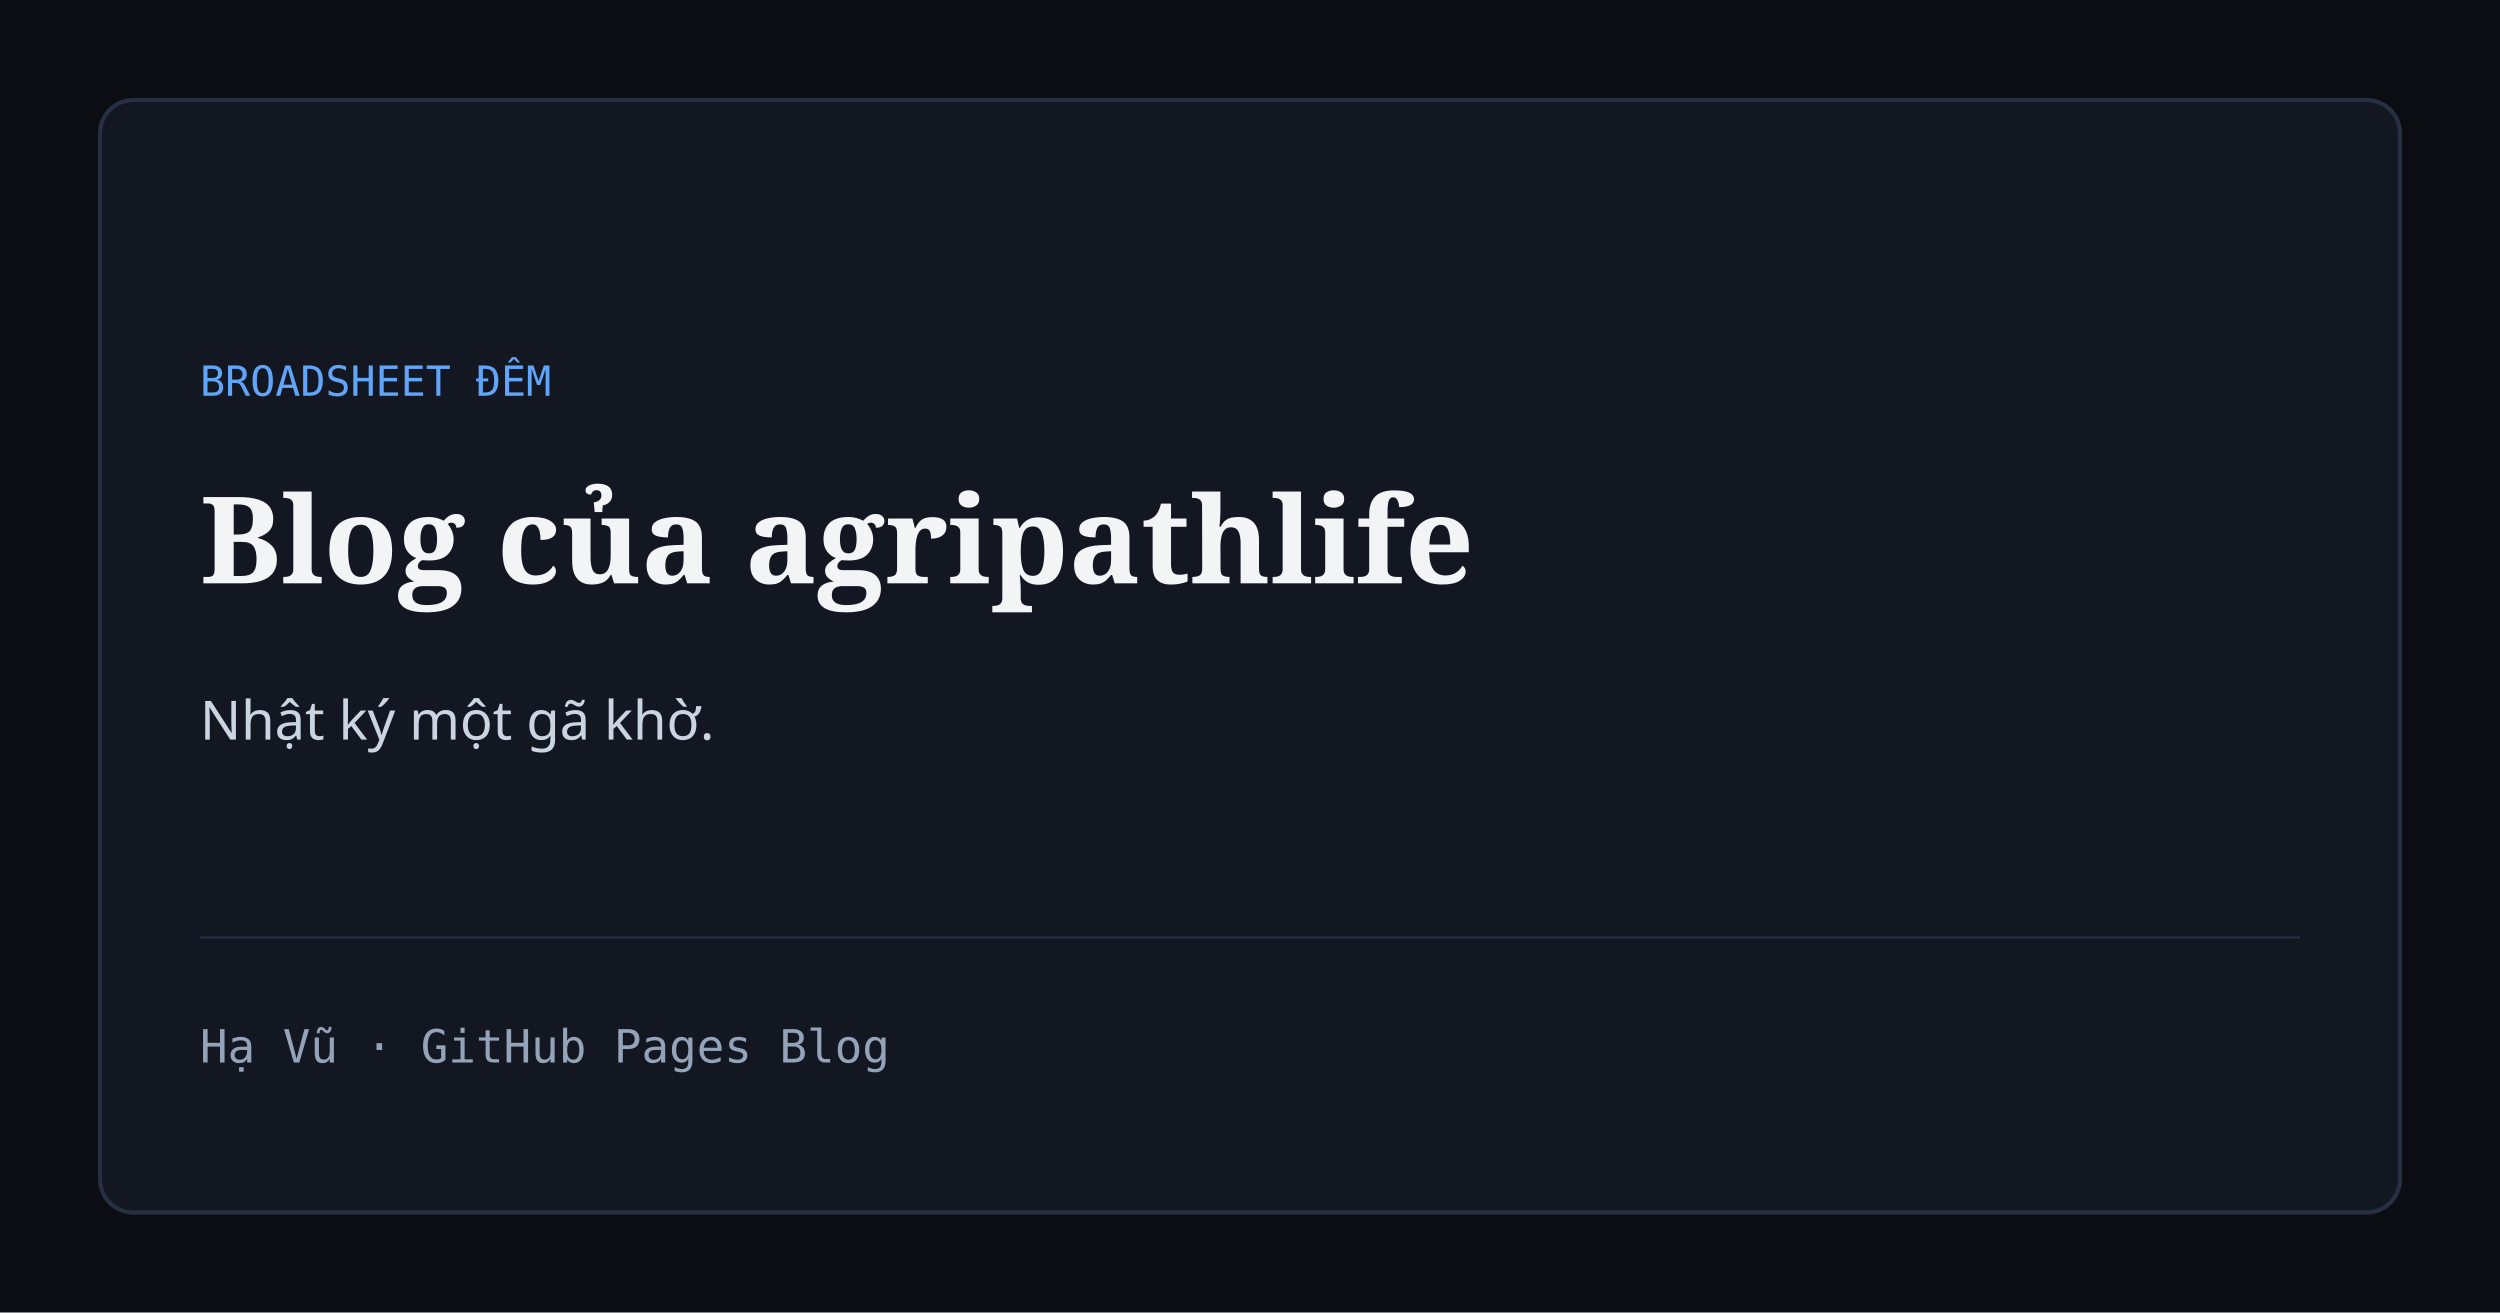
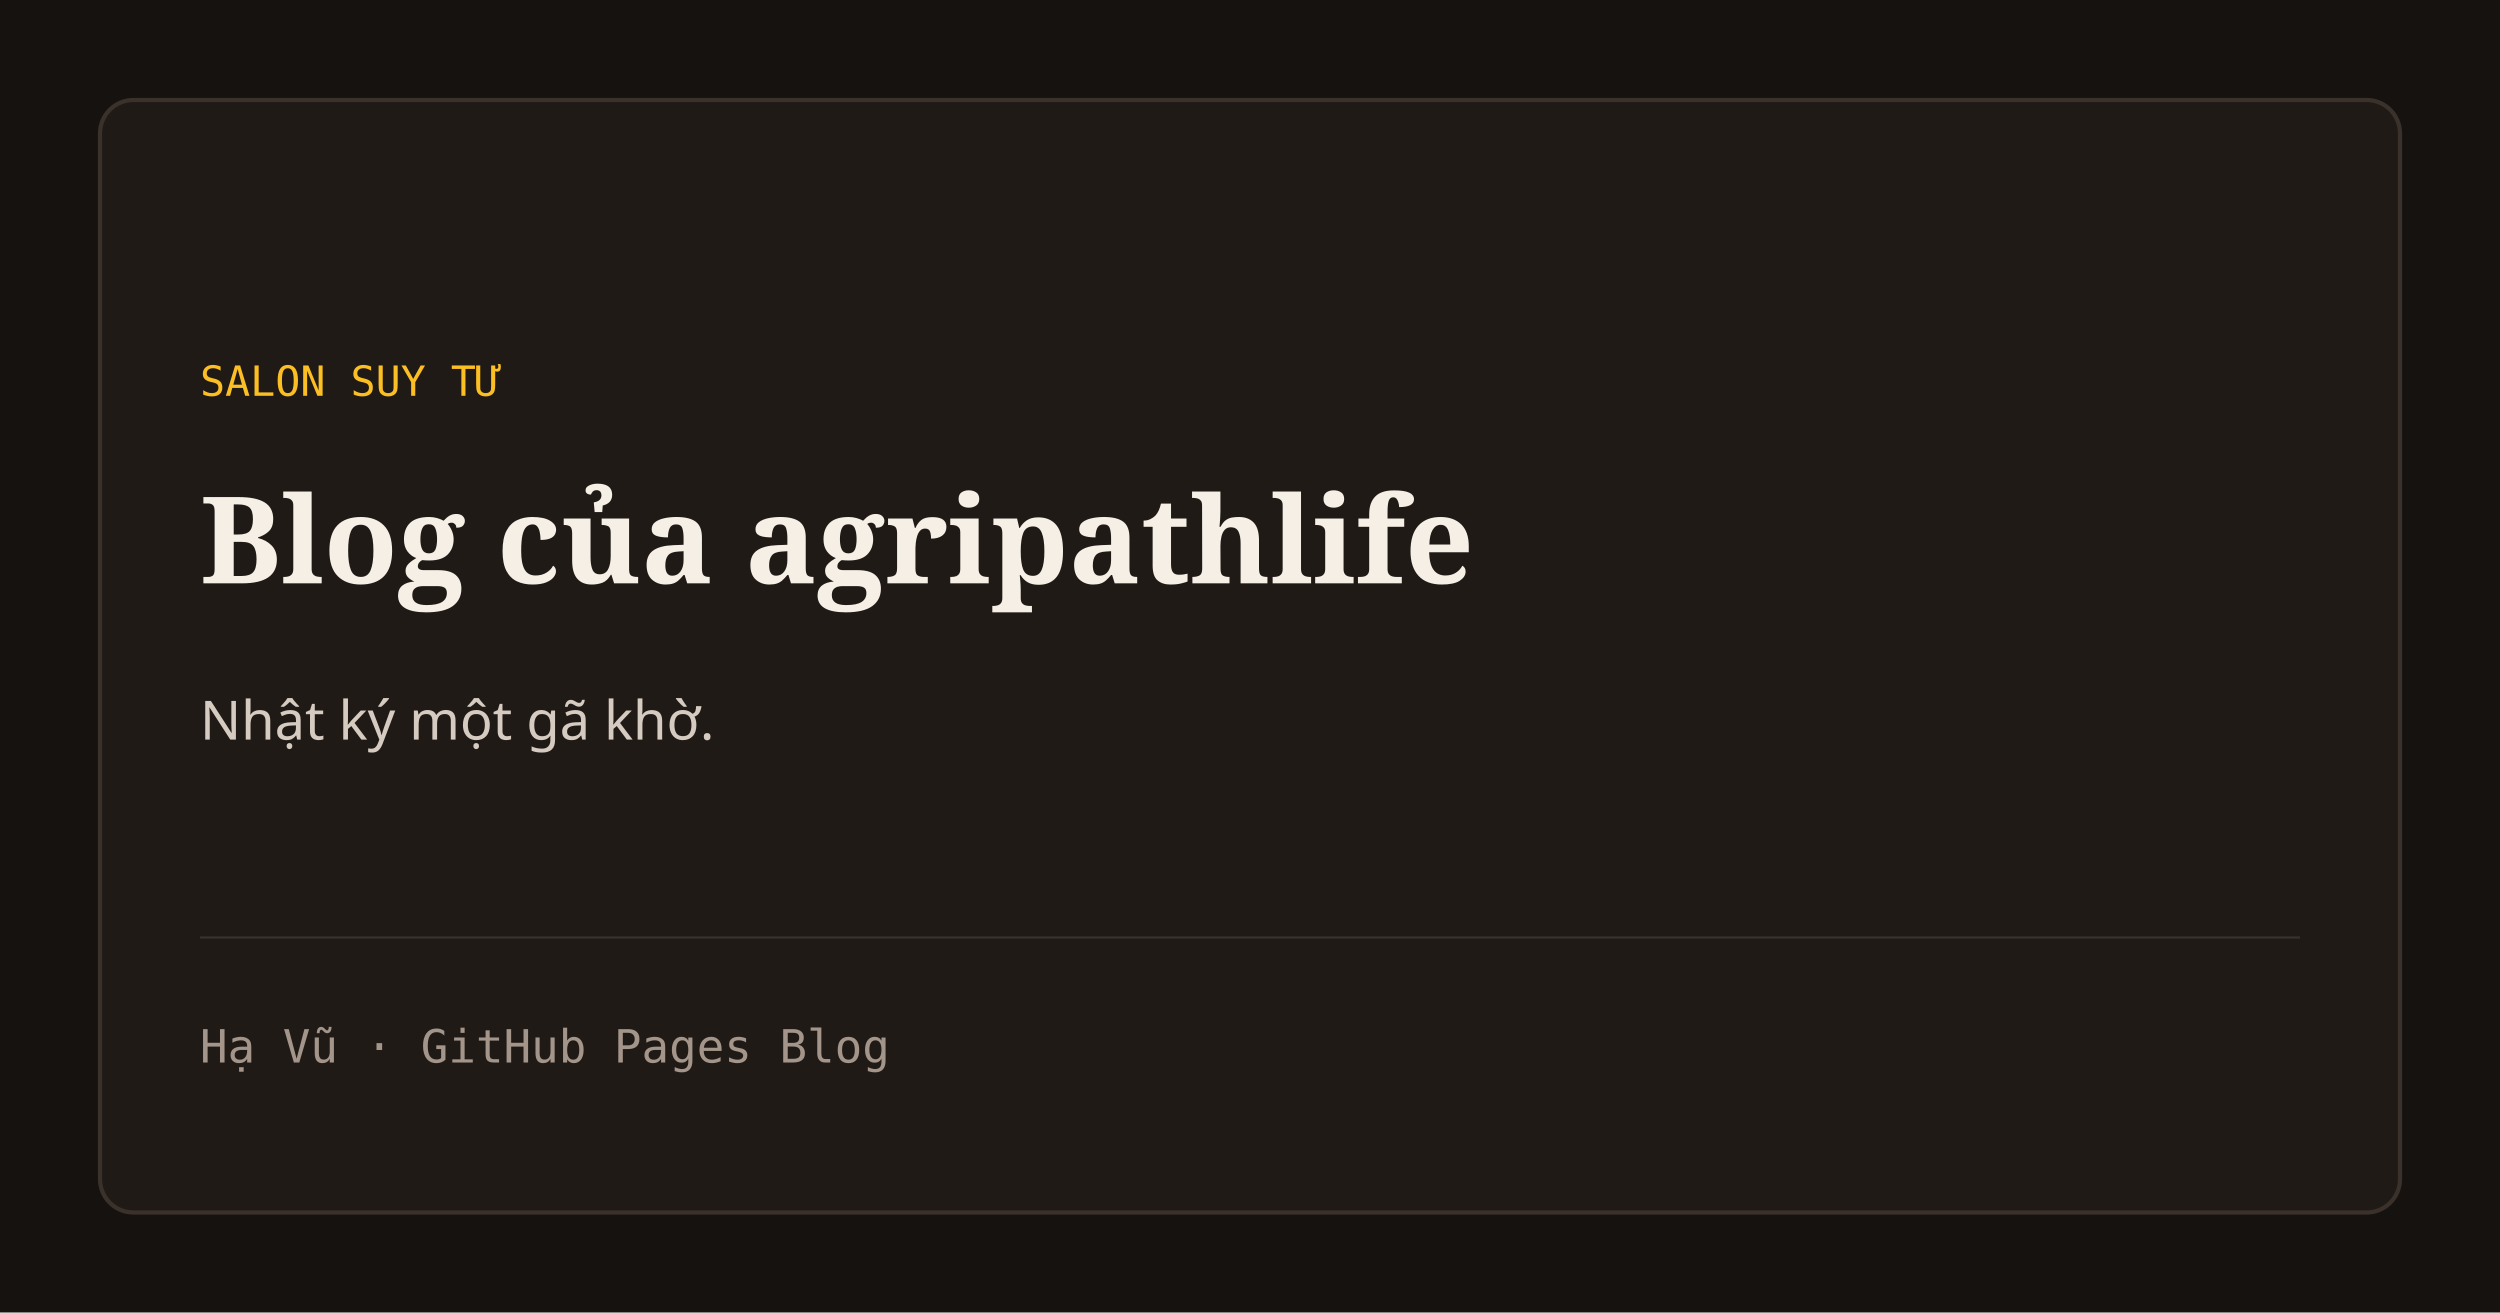
<svg xmlns="http://www.w3.org/2000/svg" width="1200" height="630" viewBox="0 0 1200 630" fill="none">
-   <rect width="1200" height="630" fill="#0B0D12" />
-   <rect x="48" y="48" width="1104" height="534" rx="16" fill="#131722" stroke="#273043" stroke-width="2" />
-   <text x="96" y="190" font-family="monospace" font-size="20" fill="#60A5FA">BROADSHEET ĐÊM</text>
-   <text x="96" y="280" font-family="Georgia, serif" font-weight="700" font-size="58" fill="#F3F4F6">Blog của agripathlife</text>
-   <text x="96" y="355" font-family="sans-serif" font-size="26" fill="#CBD5E1">Nhật ký một gã khờ.</text>
-   <line x1="96" y1="450" x2="1104" y2="450" stroke="#273043" stroke-width="1" />
-   <text x="96" y="510" font-family="monospace" font-size="22" fill="#94A3B8">Hạ Vũ · GitHub Pages Blog</text>
+   <rect width="1200" height="630" fill="#161210" />
+   <rect x="48" y="48" width="1104" height="534" rx="16" fill="#201A17" stroke="#3B312B" stroke-width="2" />
+   <text x="96" y="190" font-family="monospace" font-size="20" fill="#FBBF24">SALON SUY TƯ</text>
+   <text x="96" y="280" font-family="Georgia, serif" font-weight="700" font-size="58" fill="#F5EFE6">Blog của agripathlife</text>
+   <text x="96" y="355" font-family="sans-serif" font-size="26" fill="#D6CBC0">Nhật ký một gã khờ.</text>
+   <line x1="96" y1="450" x2="1104" y2="450" stroke="#3B312B" stroke-width="1" />
+   <text x="96" y="510" font-family="monospace" font-size="22" fill="#A39589">Hạ Vũ · GitHub Pages Blog</text>
</svg>
